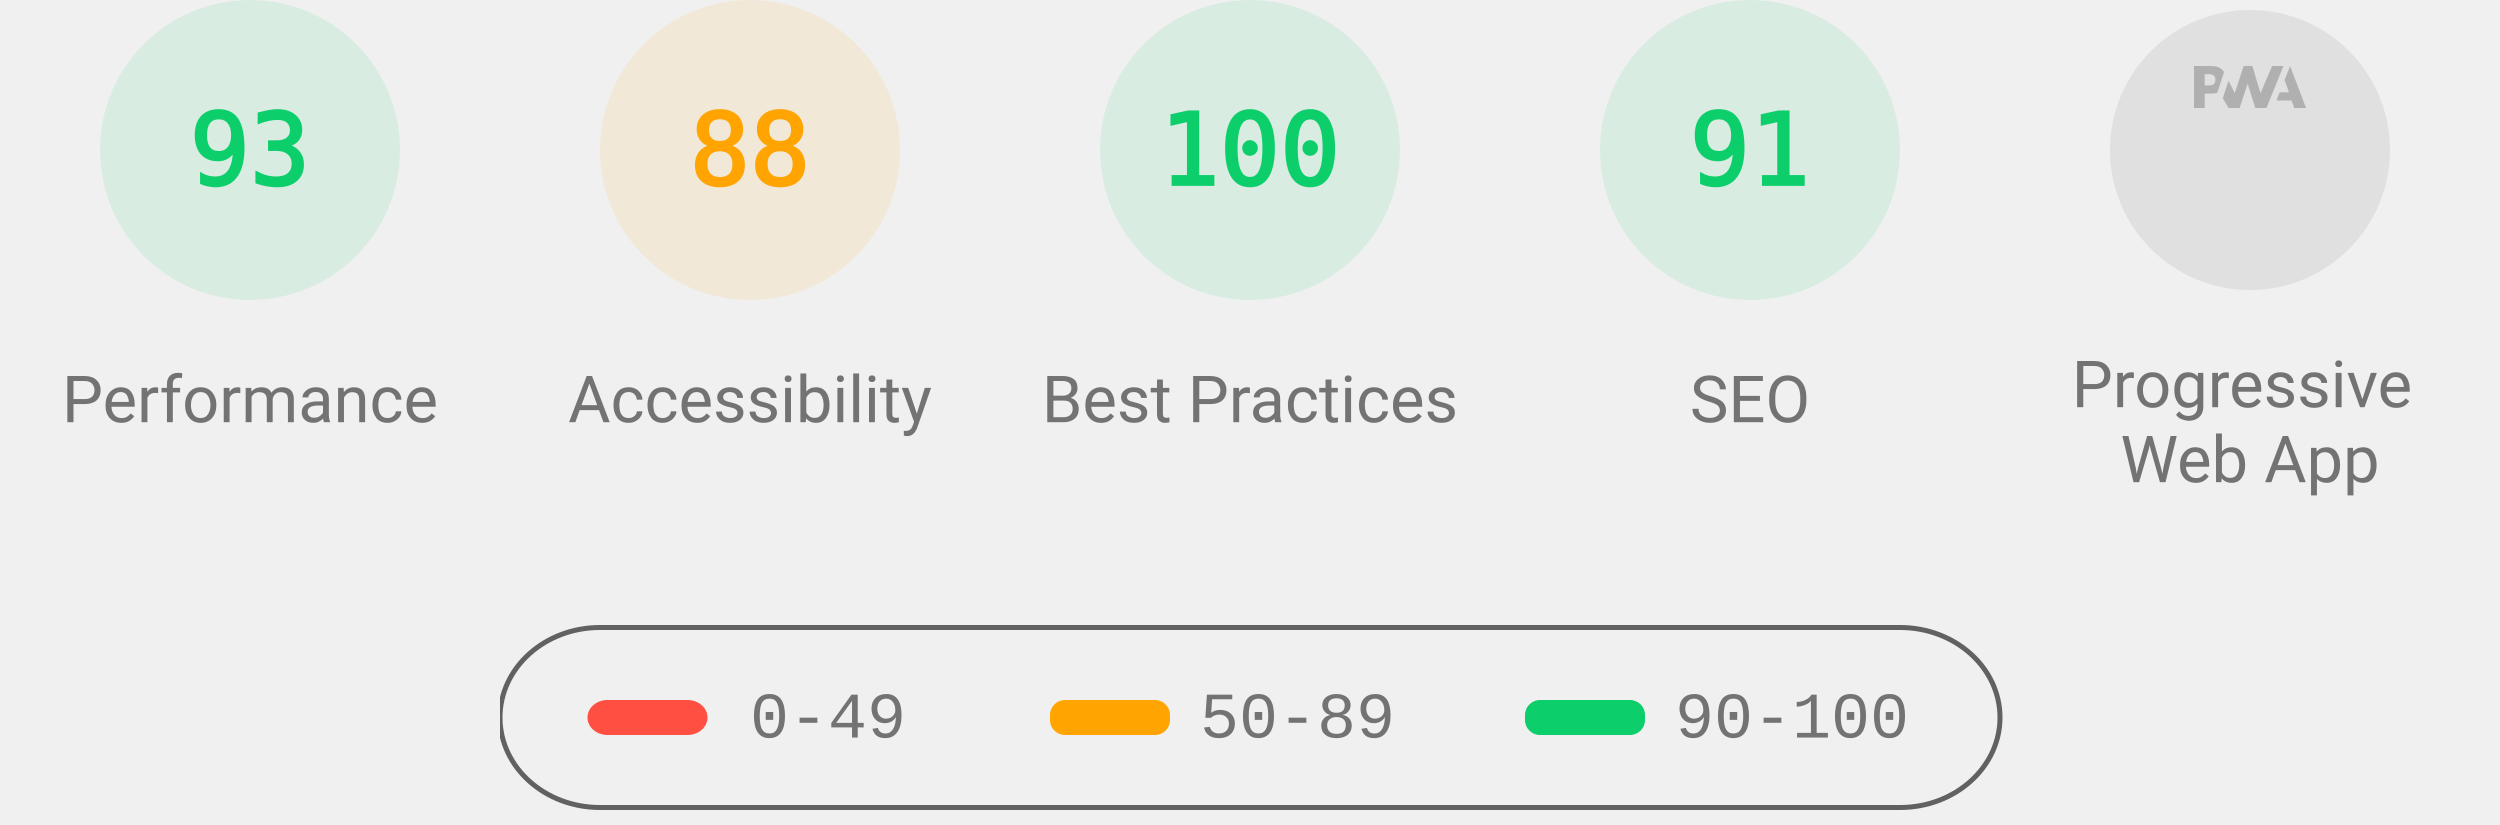
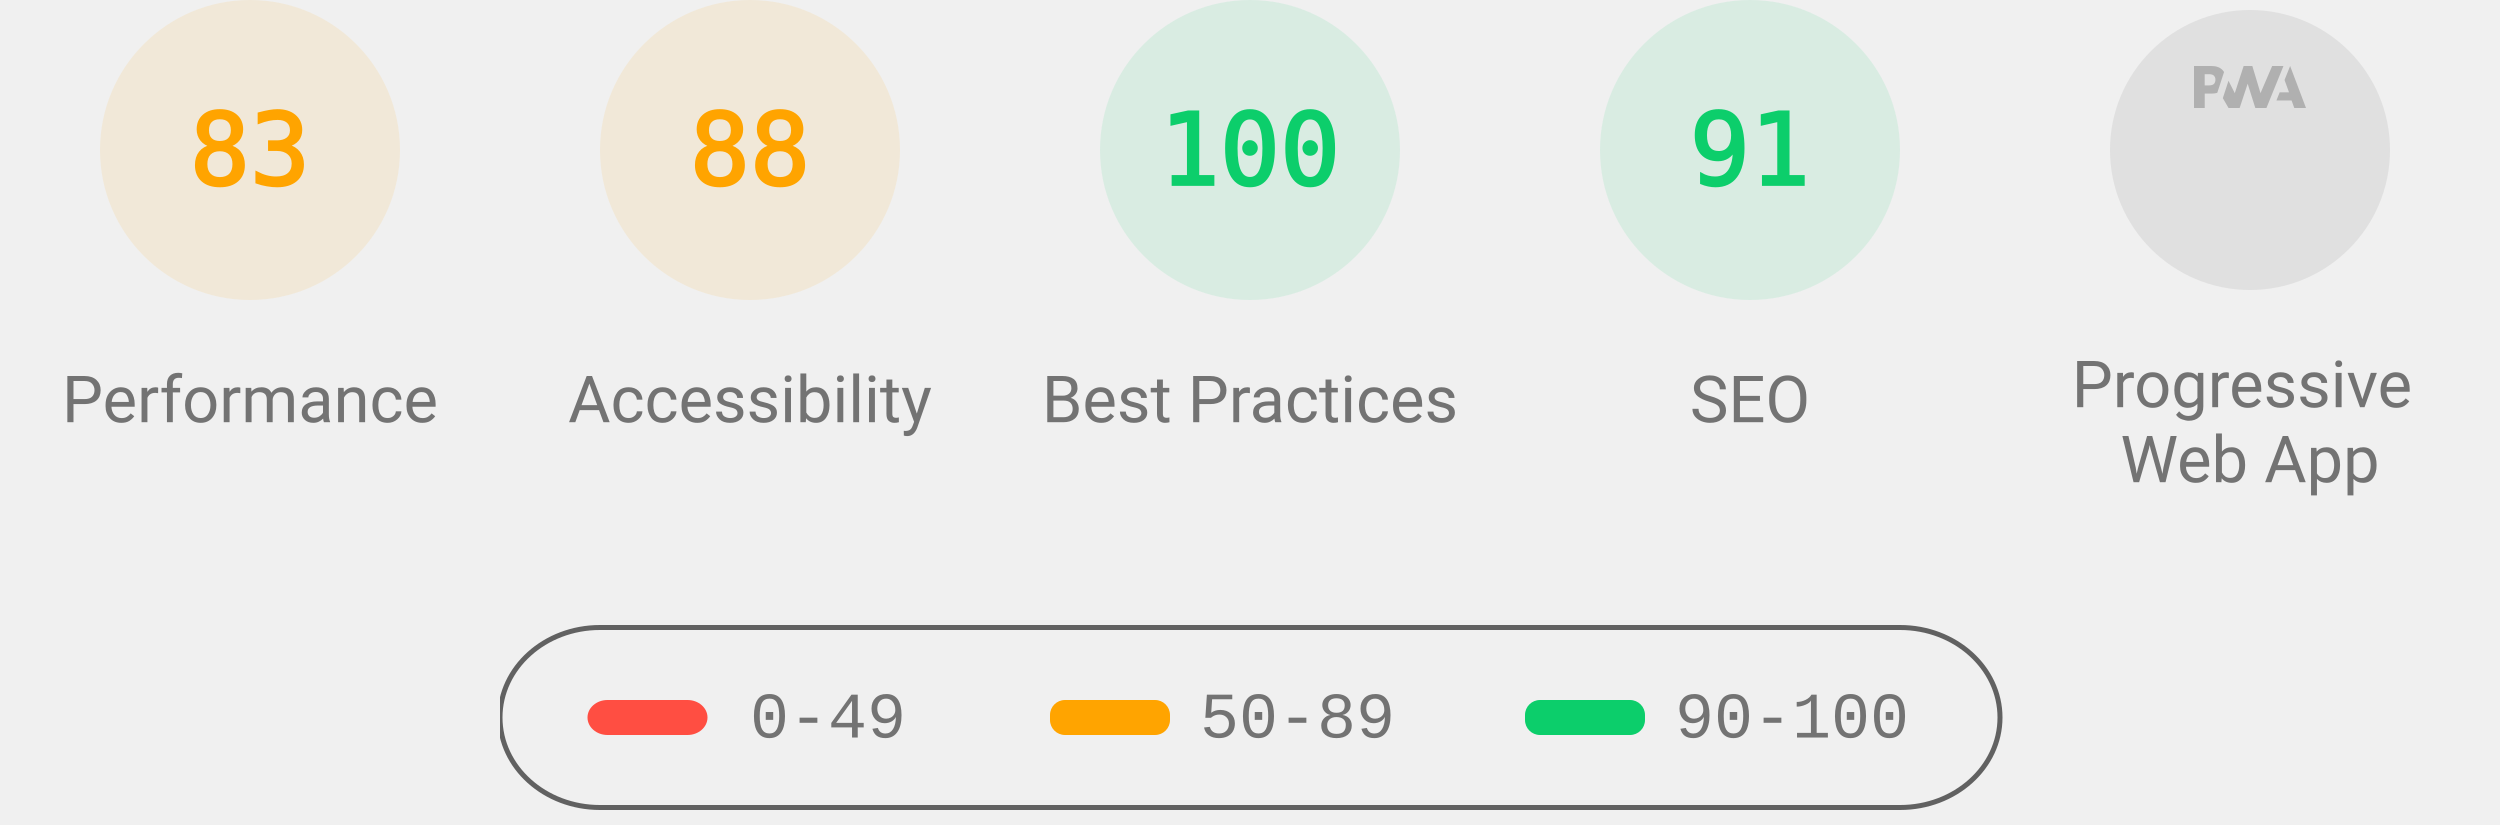
<svg xmlns="http://www.w3.org/2000/svg" class="theme--agnostic" fill="none" width="1000" height="330">
  <style>
			.gauge-base {
				opacity: 0.1
			}

			.gauge-arc {
				fill: none;
				animation-delay: 250ms;
				stroke-linecap: round;
				transform: rotate(-90deg);
				transform-origin: 100px 60px;
				animation: load-gauge 1s ease forwards
			}

			.guage-text {
				font-size: 40px;
				font-family: monospace;
				text-align: center
			}

			.guage-red {
				color: #ff4e42;
				fill: #ff4e42;
				stroke: #ff4e42
			}
			.guage-orange {
				color: #ffa400;
				fill: #ffa400;
				stroke: #ffa400
			}
			.guage-green {
				color: #0cce6b;
				fill: #0cce6b;
				stroke: #0cce6b
			}
			.theme--agnostic .guage-undefined {
				color: #5c5c5c;
				fill: #5c5c5c;
				stroke: #5c5c5c
			}
			.theme--light .guage-undefined {
				color: #1e1e1e;
				fill: #1e1e1e;
				stroke: #1e1e1e
			}
			.theme--dark .guage-undefined {
				color: #f5f5f5;
				fill: #f5f5f5;
				stroke: #f5f5f5
			}

			.guage-title {
				stroke: none;
				font-size: 26px;
				line-height: 26px;
				font-family: Roboto, Halvetica, Arial, sans-serif
			}
			.metric.guage-title {
				font-family: 'Courier New', Courier, monospace
			}
			.theme--agnostic .guage-title {
				color: #737373;
				fill: #737373
			}
			.theme--light .guage-title {
				color: #212121;
				fill: #212121
			}
			.theme--dark .guage-title {
				color: #f5f5f5;
				fill: #f5f5f5
			}

			@keyframes load-gauge {
				from {
					stroke-dasharray: 0 352.858
				}
			}
			.lh-gauge--pwa__disc {
				fill: #e0e0e0
			}
			.lh-gauge--pwa__logo {
				position: relative;
				fill: #b0b0b0
			}
			.lh-gauge--pwa__invisible {
				display: none
			}
			.lh-gauge--pwa__visible {
				display: inline
			}
			.guage-invisible {
				display: none
			}
			.lh-gauge--pwa__logo--primary-color {
				fill: #304ffe
			}
			.theme--agnostic .lh-gauge--pwa__logo--secondary-color {
				fill: #787878
			}
			.theme--light .lh-gauge--pwa__logo--secondary-color {
				fill: #3d3d3d
			}
			.theme--dark .lh-gauge--pwa__logo--secondary-color {
				fill: #d8b6b6
			}
			.theme--light #svg_2 {
				stroke: #00000022
			}
			.theme--agnostic #svg_2 {
				stroke: #616161
			}
			.theme--light #svg_2 {
				stroke: #00000022
			}
			.theme--dark #svg_2 {
				stroke: #f5f5f566
			}
		</style>
-   <svg class="guage-div guage-perf guage-green" viewBox="0 0 200 200" width="200" height="200" x="0" y="0">
-     <circle class="gauge-base" r="56" cx="100" cy="60" stroke-width="8" />
-     <circle class="gauge-arc guage-arc-1" r="56" cx="100" cy="60" stroke-width="8" style="stroke-dasharray: 327.228, 351.858;" />
-     <text class="guage-text" x="100px" y="60px" alignment-baseline="central" dominant-baseline="central" text-anchor="middle">93</text>
+   <svg class="guage-div guage-perf guage-orange" viewBox="0 0 200 200" width="200" height="200" x="0" y="0">
+     <circle class="gauge-base" r="56" cx="100" cy="60" stroke-width="8" />
+     <circle class="gauge-arc guage-arc-1" r="56" cx="100" cy="60" stroke-width="8" style="stroke-dasharray: 292.042, 351.858;" />
+     <text class="guage-text" x="100px" y="60px" alignment-baseline="central" dominant-baseline="central" text-anchor="middle">83</text>
    <text class="guage-title" x="100px" y="160px" alignment-baseline="central" dominant-baseline="central" text-anchor="middle">Performance</text>
  </svg>,<svg class="guage-div guage-perf guage-orange" viewBox="0 0 200 200" width="200" height="200" x="200" y="0">
    <circle class="gauge-base" r="56" cx="100" cy="60" stroke-width="8" />
    <circle class="gauge-arc guage-arc-1" r="56" cx="100" cy="60" stroke-width="8" style="stroke-dasharray: 309.635, 351.858;" />
    <text class="guage-text" x="100px" y="60px" alignment-baseline="central" dominant-baseline="central" text-anchor="middle">88</text>
    <text class="guage-title" x="100px" y="160px" alignment-baseline="central" dominant-baseline="central" text-anchor="middle">Accessibility</text>
  </svg>,<svg class="guage-div guage-perf guage-green" viewBox="0 0 200 200" width="200" height="200" x="400" y="0">
    <circle class="gauge-base" r="56" cx="100" cy="60" stroke-width="8" />
    <circle class="gauge-arc guage-arc-1" r="56" cx="100" cy="60" stroke-width="8" style="stroke-dasharray: 351.858, 351.858;" />
    <text class="guage-text" x="100px" y="60px" alignment-baseline="central" dominant-baseline="central" text-anchor="middle">100</text>
    <text class="guage-title" x="100px" y="160px" alignment-baseline="central" dominant-baseline="central" text-anchor="middle">Best Practices</text>
  </svg>,<svg class="guage-div guage-perf guage-green" viewBox="0 0 200 200" width="200" height="200" x="600" y="0">
    <circle class="gauge-base" r="56" cx="100" cy="60" stroke-width="8" />
    <circle class="gauge-arc guage-arc-1" r="56" cx="100" cy="60" stroke-width="8" style="stroke-dasharray: 320.191, 351.858;" />
    <text class="guage-text" x="100px" y="60px" alignment-baseline="central" dominant-baseline="central" text-anchor="middle">91</text>
    <text class="guage-title" x="100px" y="160px" alignment-baseline="central" dominant-baseline="central" text-anchor="middle">SEO</text>
  </svg>,<svg class="guage-div guage-pwa" viewBox="0 0 200 200" width="200" height="200" x="800" y="0">
    <svg viewBox="0 0 60 60" width="112" height="112" x="44" y="4">
      <defs>
        <linearGradient id="lh-gauge--pwa__check-circle__gradient-0" x1="50%" y1="0%" x2="50%" y2="100%">
          <stop stop-color="#00C852" offset="0%" />
          <stop stop-color="#009688" offset="100%" />
        </linearGradient>
        <linearGradient id="lh-gauge--pwa__installable__shadow-gradient-0" x1="76.056%" x2="24.111%" y1="82.995%" y2="24.735%">
          <stop stop-color="#A5D6A7" offset="0%" />
          <stop stop-color="#80CBC4" offset="100%" />
        </linearGradient>
        <linearGradient id="lh-gauge--pwa__fast-reliable__shadow-gradient-0" x1="76.056%" y1="82.995%" x2="25.678%" y2="26.493%">
          <stop stop-color="#64B5F6" offset="0%" />
          <stop stop-color="#2979FF" offset="100%" />
        </linearGradient>
        <g id="lh-gauge--pwa__fast-reliable-badge-0">
          <circle fill="#FFFFFF" cx="10" cy="10" r="10" />
          <path fill="#304FFE" d="M10 3.58l5.25 2.34v3.5c0 3.23-2.24 6.26-5.25 7-3.01-.74-5.25-3.77-5.25-7v-3.5L10 3.58zm-.47 10.74l2.76-4.83.03-.07c.04-.08 0-.24-.22-.24h-1.64l.47-3.26h-.47l-2.7 4.77c-.02.01.05-.1-.04.05-.09.16-.1.31.18.31h1.63l-.47 3.27h.47z" />
        </g>
        <g id="lh-gauge--pwa__installable-badge-0">
          <circle fill="#FFFFFF" cx="10" cy="10" r="10" />
          <path fill="#009688" d="M10 4.167A5.835 5.835 0 0 0 4.167 10 5.835 5.835 0 0 0 10 15.833 5.835 5.835 0 0 0 15.833 10 5.835 5.835 0 0 0 10 4.167zm2.917 6.416h-2.334v2.334H9.417v-2.334H7.083V9.417h2.334V7.083h1.166v2.334h2.334v1.166z" />
        </g>
      </defs>
      <g stroke="none" fill-rule="nonzero">
        <circle class="lh-gauge--pwa__disc" cx="30" cy="30" r="30" />
        <g class="lh-gauge--pwa__logo">
          <path d="M35.66 19.39l.7-1.75h2L37.4 15 38.6 12l3.4 9h-2.51l-.58-1.61z" />
          <path d="M33.52 21l3.65-9h-2.42l-2.5 5.82L30.5 12h-1.86l-1.9 5.82-1.35-2.65-1.21 3.72L25.4 21h2.38l1.72-5.2 1.64 5.2z" />
          <path fill-rule="nonzero" d="M20.3 17.91h1.48c.45 0 .85-.05 1.2-.15l.39-1.18 1.07-3.3a2.64 2.64 0 0 0-.28-.37c-.55-.6-1.36-.91-2.42-.91H18v9h2.3V17.9zm1.96-3.84c.22.22.33.5.33.87 0 .36-.1.65-.29.87-.2.23-.59.35-1.15.35h-.86v-2.41h.87c.52 0 .89.1 1.1.32z" />
        </g>
        <rect class="lh-gauge--pwa__component lh-gauge--pwa__na-line lh-gauge--pwa__invisible" fill="#FFFFFF" x="20" y="32" width="20" height="4" rx="2" />
        <g class="lh-gauge--pwa__component lh-gauge--pwa__fast-reliable-badge lh-gauge--pwa__invisible" transform="translate(20, 29)">
          <path fill="url(#lh-gauge--pwa__fast-reliable__shadow-gradient-0)" d="M33.63 19.49A30 30 0 0 1 16.2 30.36L3 17.14 17.14 3l16.49 16.49z" />
          <use href="#lh-gauge--pwa__fast-reliable-badge-0" />
        </g>
        <g class="lh-gauge--pwa__component lh-gauge--pwa__installable-badge lh-gauge--pwa__invisible" transform="translate(20, 29)">
          <path fill="url(#lh-gauge--pwa__installable__shadow-gradient-0)" d="M33.629 19.487c-4.272 5.453-10.391 9.39-17.415 10.869L3 17.142 17.142 3 33.63 19.487z" />
          <use href="#lh-gauge--pwa__installable-badge-0" />
        </g>
        <g class="lh-gauge--pwa__component lh-gauge--pwa__fast-reliable-installable-badges lh-gauge--pwa__invisible">
          <g transform="translate(8, 29)">
            <path fill="url(#lh-gauge--pwa__fast-reliable__shadow-gradient-0)" d="M16.321 30.463L3 17.143 17.142 3l22.365 22.365A29.864 29.864 0 0 1 22 31c-1.942 0-3.84-.184-5.679-.537z" />
            <use href="#lh-gauge--pwa__fast-reliable-badge-0" />
          </g>
          <g transform="translate(32, 29)">
            <path fill="url(#lh-gauge--pwa__installable__shadow-gradient-0)" d="M25.982 11.84a30.107 30.107 0 0 1-13.08 15.203L3 17.143 17.142 3l8.84 8.84z" />
            <use href="#lh-gauge--pwa__installable-badge-0" />
          </g>
        </g>
        <g class="lh-gauge--pwa__component lh-gauge--pwa__check-circle lh-gauge--pwa__invisible" transform="translate(18, 28)">
          <circle fill="#FFFFFF" cx="12" cy="12" r="12" />
          <path fill="url(#lh-gauge--pwa__check-circle__gradient-0)" d="M12 2a10 10 0 1 0 0 20 10 10 0 0 0 0-20zm-2 15l-5-5 1.41-1.41L10 14.17l7.59-7.59L19 8l-9 9z" />
        </g>
      </g>
    </svg>
    <text class="guage-title" y="160px" alignment-baseline="central" dominant-baseline="central" text-anchor="middle">
      <tspan x="100px" dy="-6px">Progressive</tspan>
      <tspan x="100px" dy="30px">Web App</tspan>
    </text>
  </svg>
  <svg width="604" height="76" x="200" y="250">
    <g>
      <rect fill="none" id="canvas_background" height="80" width="604" y="-1" x="-1" />
      <g display="none" overflow="visible" y="0" x="0" height="100%" width="100%" id="canvasGrid">
        <rect fill="url(#gridpattern)" stroke-width="0" y="0" x="0" height="100%" width="100%" />
      </g>
    </g>
    <g>
      <rect fill-opacity="0" stroke-width="2" rx="40" id="svg_2" height="72" width="600" y="1" x="0" fill="#000000" />
      <rect stroke="#000" rx="8" id="svg_3" height="14" width="48" y="30" x="35" stroke-opacity="null" stroke-width="0" fill="#ff4e42" />
      <rect stroke="#000" rx="6" id="svg_4" height="14" width="48" y="30" x="220" stroke-opacity="null" stroke-width="0" fill="#ffa400" />
      <rect stroke="#000" rx="6" id="svg_5" height="14" width="48" y="30" x="410" stroke-opacity="null" stroke-width="0" fill="#0cce6b" />
      <text class="metric guage-title" xml:space="preserve" text-anchor="start" font-size="26" id="svg_6" y="45" x="100" stroke-opacity="null" stroke-width="0" stroke="#000">0-49</text>
      <text class="metric guage-title" xml:space="preserve" text-anchor="start" font-size="26" id="svg_7" y="45" x="280" stroke-opacity="null" stroke-width="0" stroke="#000">50-89</text>
      <text class="metric guage-title" xml:space="preserve" text-anchor="start" font-size="26" id="svg_8" y="45" x="470" stroke-opacity="null" stroke-width="0" stroke="#000">90-100</text>
    </g>
  </svg>
</svg>
